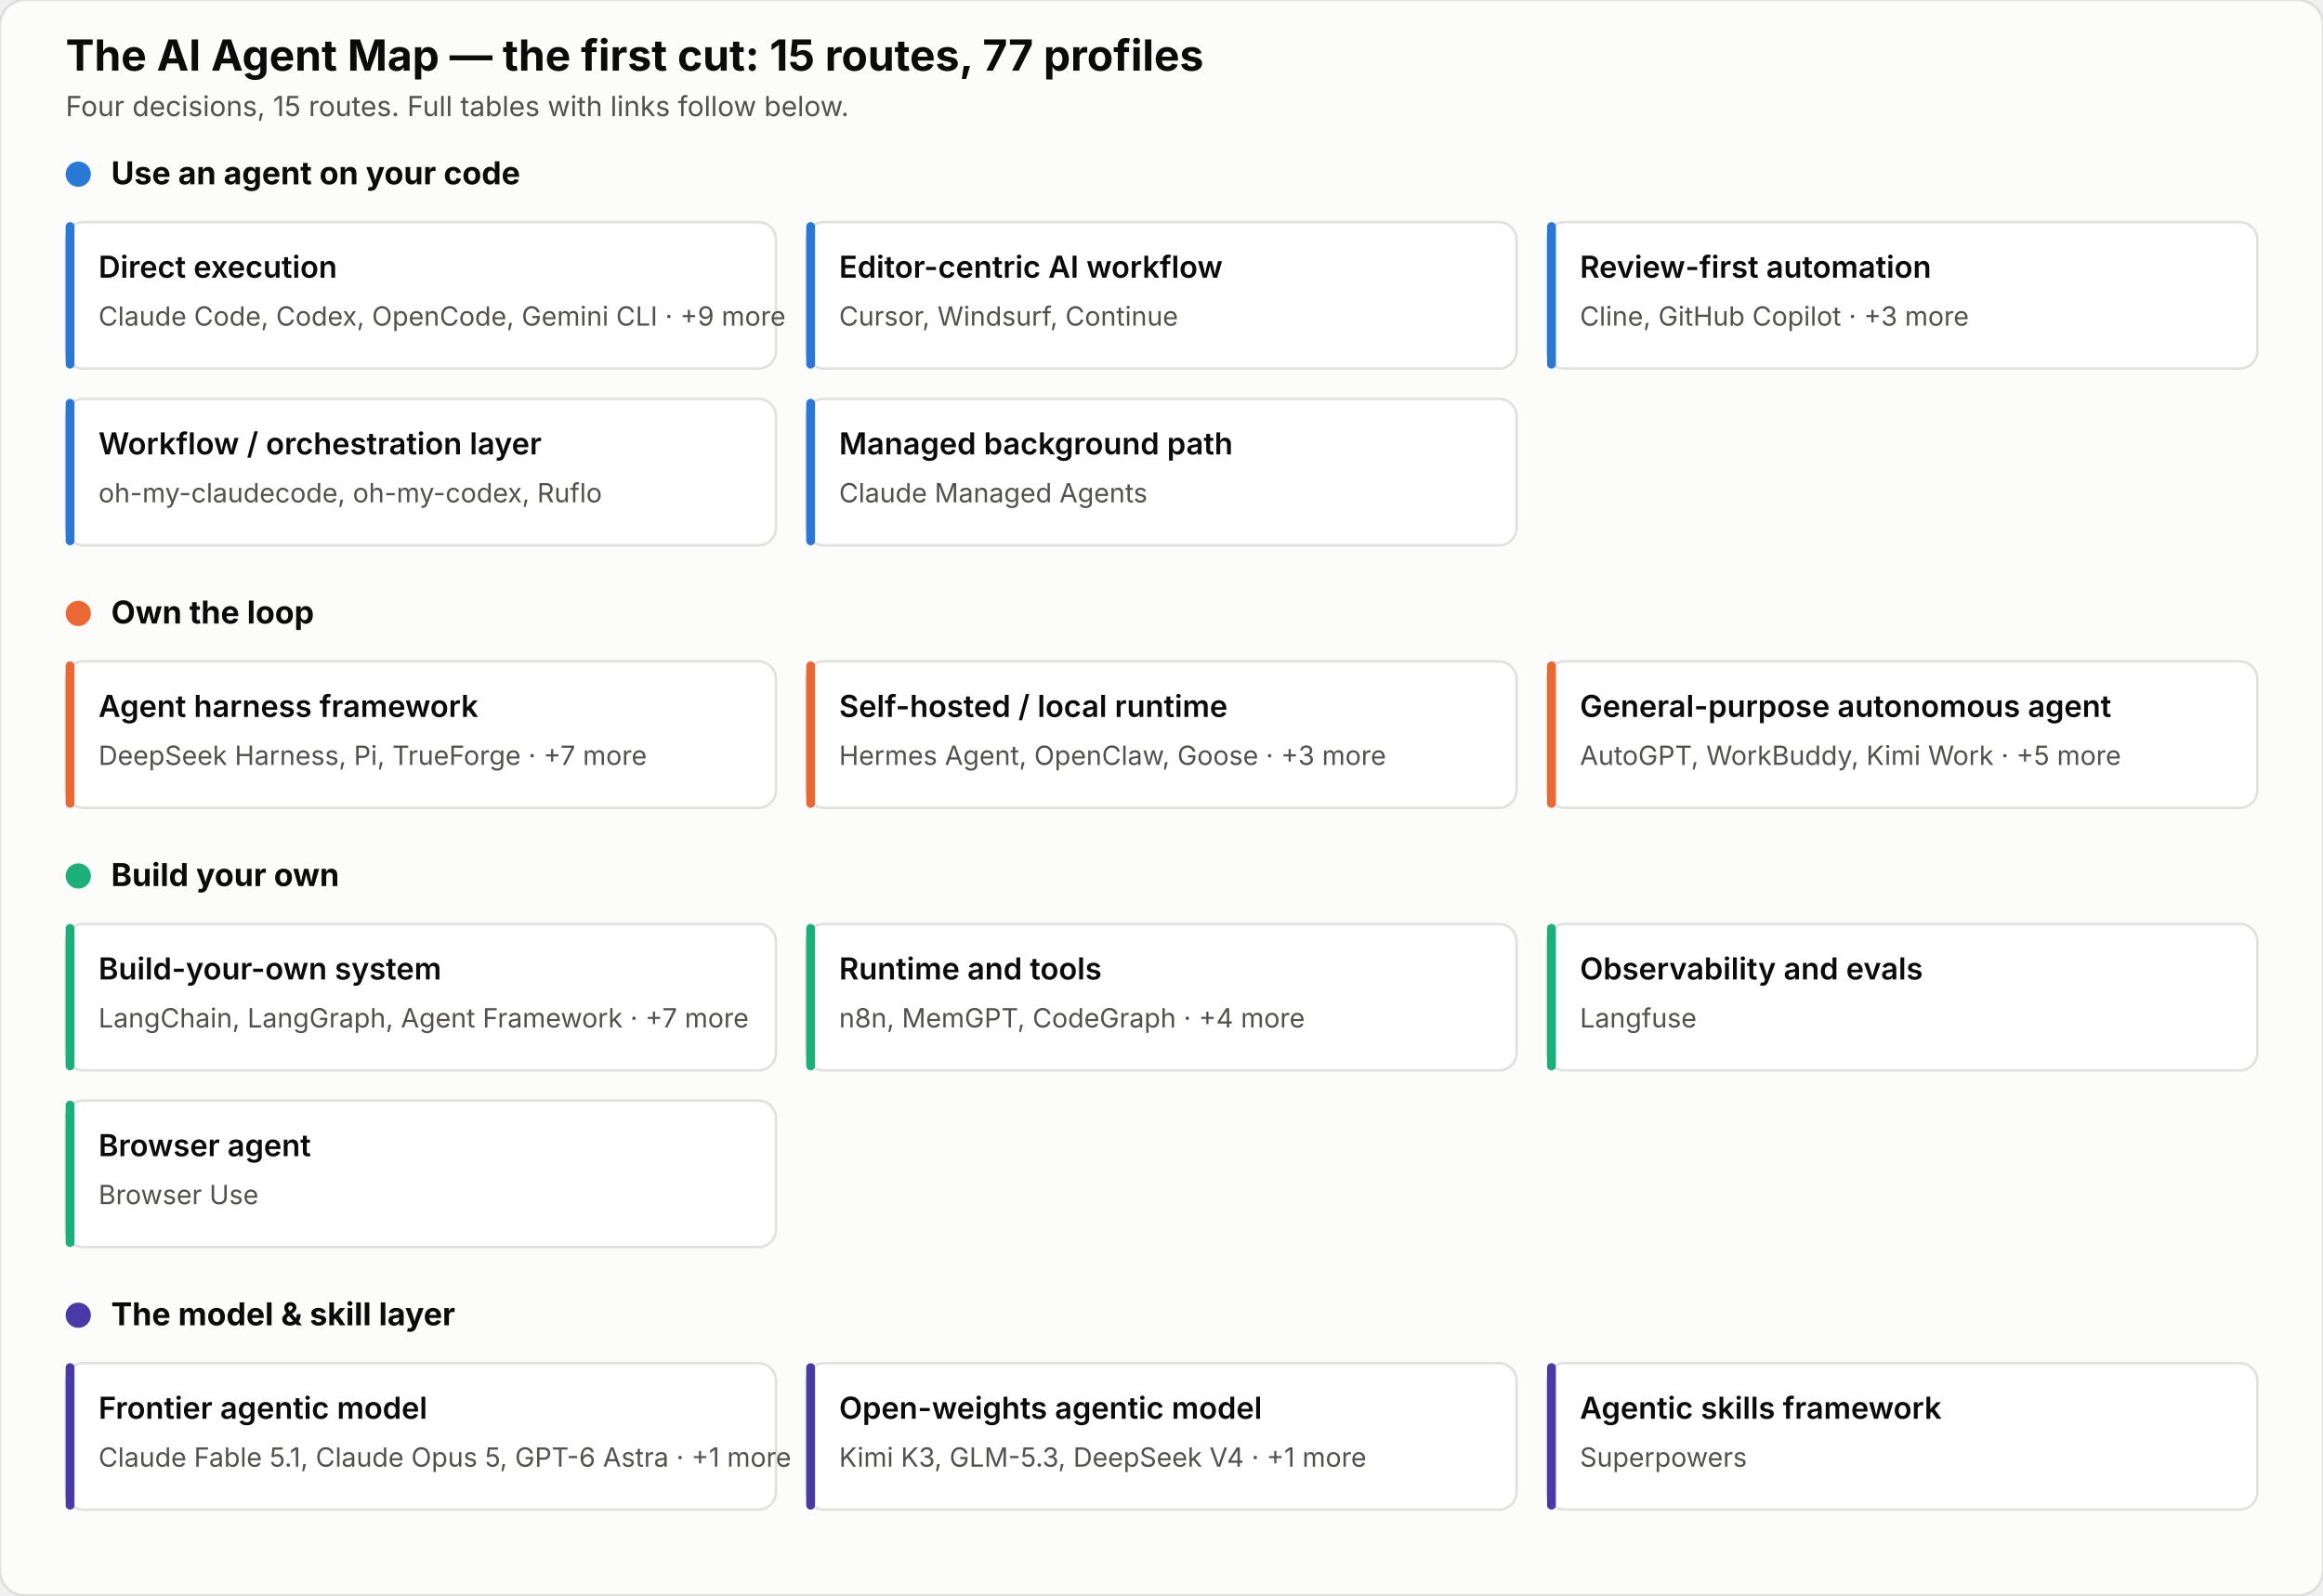
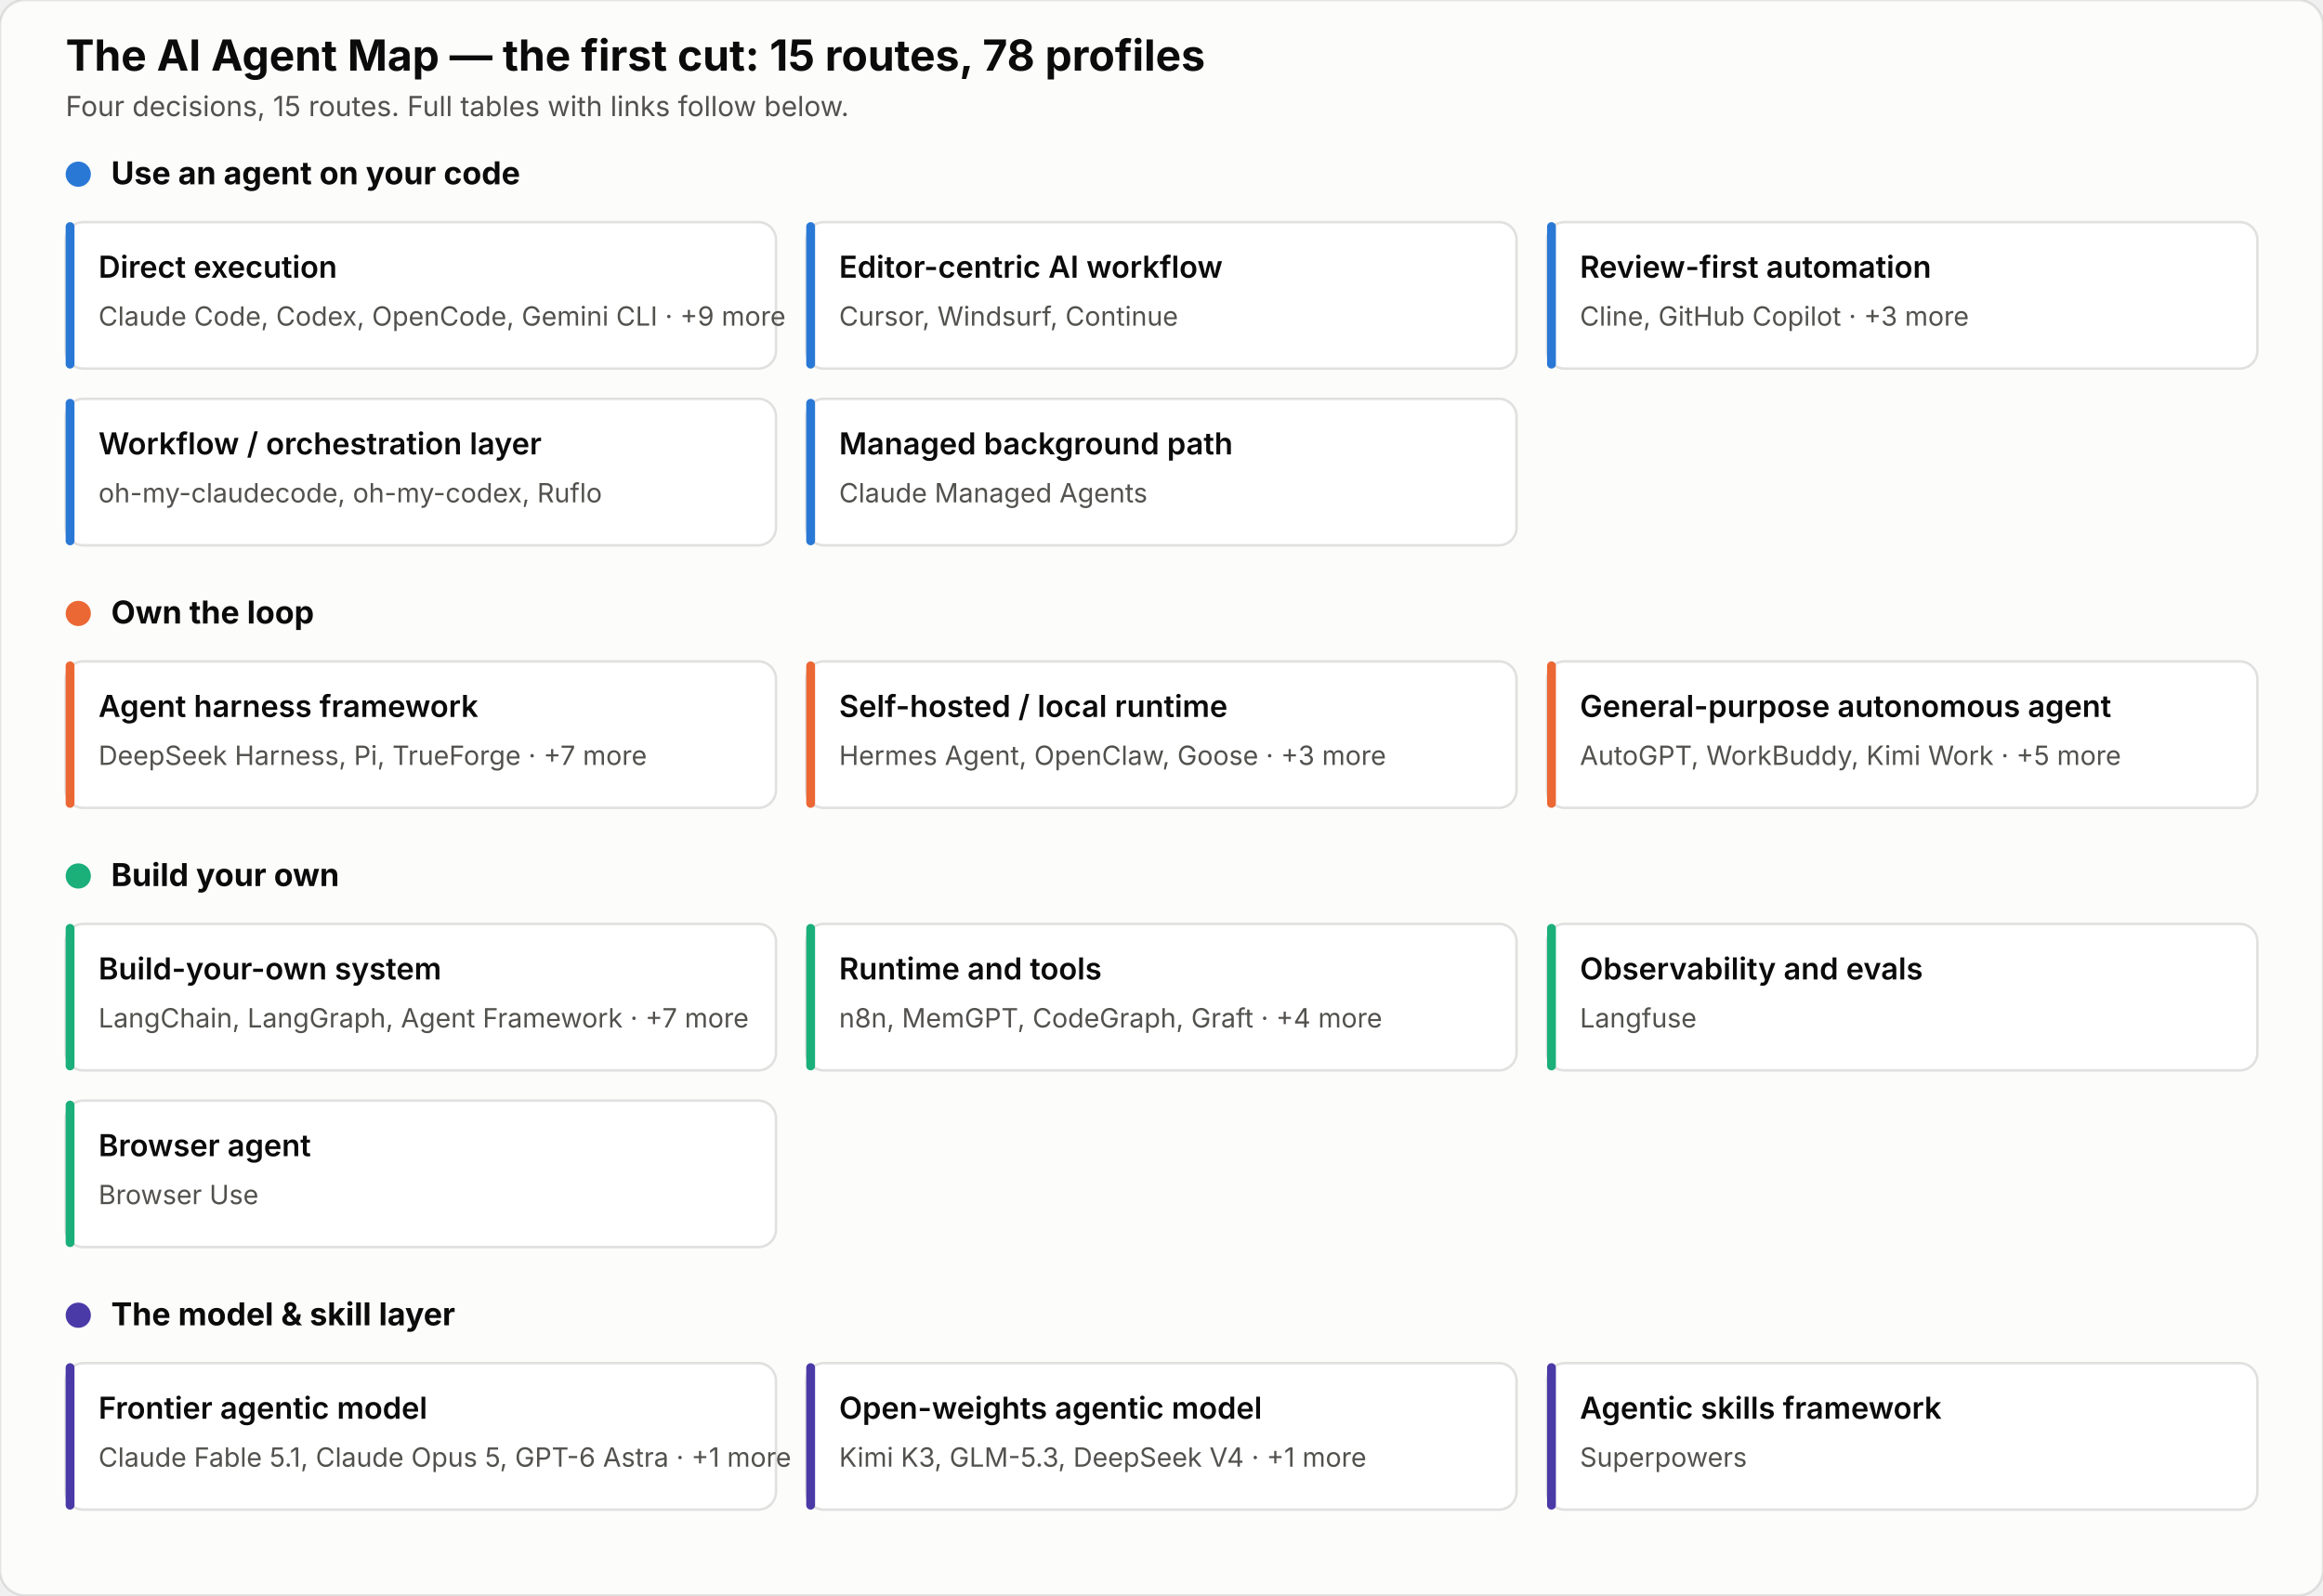
<svg xmlns="http://www.w3.org/2000/svg" width="920" height="632" viewBox="0 0 920 632" font-family="system-ui, -apple-system, sans-serif">
  <rect width="920" height="632" rx="10" fill="#fcfcfb" stroke="rgba(11,11,11,0.10)" />
-   <text x="26" y="28" font-size="17" font-weight="700" fill="#0b0b0b">The AI Agent Map — the first cut: 15 routes, 77 profiles</text>
+   <text x="26" y="28" font-size="17" font-weight="700" fill="#0b0b0b">The AI Agent Map — the first cut: 15 routes, 78 profiles</text>
  <text x="26" y="46" font-size="11" fill="#52514e">Four decisions, 15 routes. Full tables with links follow below.</text>
  <circle cx="31" cy="69" r="5" fill="#2a78d6" />
  <text x="44" y="73" font-size="12.5" font-weight="700" fill="#0b0b0b">Use an agent on your code</text>
  <rect x="26.0" y="88.0" width="281.3" height="58" rx="7" fill="#ffffff" stroke="rgba(11,11,11,0.12)" />
  <rect x="26.0" y="88.0" width="3.5" height="58" rx="1.75" fill="#2a78d6" />
  <text x="39.0" y="110.0" font-size="12" font-weight="600" fill="#0b0b0b">Direct execution</text>
  <text x="39.0" y="129.0" font-size="10.5" fill="#52514e">Claude Code, Codex, OpenCode, Gemini CLI · +9 more</text>
  <rect x="319.3" y="88.0" width="281.3" height="58" rx="7" fill="#ffffff" stroke="rgba(11,11,11,0.12)" />
  <rect x="319.3" y="88.0" width="3.5" height="58" rx="1.75" fill="#2a78d6" />
  <text x="332.3" y="110.0" font-size="12" font-weight="600" fill="#0b0b0b">Editor-centric AI workflow</text>
  <text x="332.3" y="129.0" font-size="10.5" fill="#52514e">Cursor, Windsurf, Continue</text>
  <rect x="612.7" y="88.0" width="281.3" height="58" rx="7" fill="#ffffff" stroke="rgba(11,11,11,0.12)" />
  <rect x="612.7" y="88.0" width="3.5" height="58" rx="1.75" fill="#2a78d6" />
  <text x="625.7" y="110.0" font-size="12" font-weight="600" fill="#0b0b0b">Review-first automation</text>
  <text x="625.7" y="129.0" font-size="10.5" fill="#52514e">Cline, GitHub Copilot · +3 more</text>
  <rect x="26.0" y="158.0" width="281.3" height="58" rx="7" fill="#ffffff" stroke="rgba(11,11,11,0.12)" />
  <rect x="26.0" y="158.0" width="3.5" height="58" rx="1.75" fill="#2a78d6" />
  <text x="39.0" y="180.0" font-size="12" font-weight="600" fill="#0b0b0b">Workflow / orchestration layer</text>
  <text x="39.0" y="199.0" font-size="10.5" fill="#52514e">oh-my-claudecode, oh-my-codex, Ruflo</text>
  <rect x="319.3" y="158.0" width="281.3" height="58" rx="7" fill="#ffffff" stroke="rgba(11,11,11,0.12)" />
  <rect x="319.3" y="158.0" width="3.5" height="58" rx="1.75" fill="#2a78d6" />
  <text x="332.3" y="180.0" font-size="12" font-weight="600" fill="#0b0b0b">Managed background path</text>
  <text x="332.3" y="199.0" font-size="10.5" fill="#52514e">Claude Managed Agents</text>
  <circle cx="31" cy="243" r="5" fill="#eb6834" />
  <text x="44" y="247" font-size="12.5" font-weight="700" fill="#0b0b0b">Own the loop</text>
  <rect x="26.0" y="262.0" width="281.3" height="58" rx="7" fill="#ffffff" stroke="rgba(11,11,11,0.12)" />
  <rect x="26.0" y="262.0" width="3.5" height="58" rx="1.75" fill="#eb6834" />
  <text x="39.0" y="284.0" font-size="12" font-weight="600" fill="#0b0b0b">Agent harness framework</text>
  <text x="39.0" y="303.0" font-size="10.5" fill="#52514e">DeepSeek Harness, Pi, TrueForge · +7 more</text>
  <rect x="319.3" y="262.0" width="281.3" height="58" rx="7" fill="#ffffff" stroke="rgba(11,11,11,0.12)" />
  <rect x="319.3" y="262.0" width="3.5" height="58" rx="1.75" fill="#eb6834" />
  <text x="332.3" y="284.0" font-size="12" font-weight="600" fill="#0b0b0b">Self-hosted / local runtime</text>
  <text x="332.3" y="303.0" font-size="10.5" fill="#52514e">Hermes Agent, OpenClaw, Goose · +3 more</text>
  <rect x="612.7" y="262.0" width="281.3" height="58" rx="7" fill="#ffffff" stroke="rgba(11,11,11,0.12)" />
  <rect x="612.7" y="262.0" width="3.5" height="58" rx="1.75" fill="#eb6834" />
  <text x="625.7" y="284.0" font-size="12" font-weight="600" fill="#0b0b0b">General-purpose autonomous agent</text>
  <text x="625.7" y="303.0" font-size="10.5" fill="#52514e">AutoGPT, WorkBuddy, Kimi Work · +5 more</text>
  <circle cx="31" cy="347" r="5" fill="#1baf7a" />
  <text x="44" y="351" font-size="12.5" font-weight="700" fill="#0b0b0b">Build your own</text>
  <rect x="26.0" y="366.0" width="281.3" height="58" rx="7" fill="#ffffff" stroke="rgba(11,11,11,0.12)" />
  <rect x="26.0" y="366.0" width="3.5" height="58" rx="1.75" fill="#1baf7a" />
  <text x="39.0" y="388.0" font-size="12" font-weight="600" fill="#0b0b0b">Build-your-own system</text>
  <text x="39.0" y="407.0" font-size="10.5" fill="#52514e">LangChain, LangGraph, Agent Framework · +7 more</text>
  <rect x="319.3" y="366.0" width="281.3" height="58" rx="7" fill="#ffffff" stroke="rgba(11,11,11,0.12)" />
  <rect x="319.3" y="366.0" width="3.5" height="58" rx="1.75" fill="#1baf7a" />
  <text x="332.3" y="388.0" font-size="12" font-weight="600" fill="#0b0b0b">Runtime and tools</text>
-   <text x="332.3" y="407.0" font-size="10.5" fill="#52514e">n8n, MemGPT, CodeGraph · +4 more</text>
+   <text x="332.3" y="407.0" font-size="10.5" fill="#52514e">n8n, MemGPT, CodeGraph, Graft · +4 more</text>
  <rect x="612.7" y="366.0" width="281.3" height="58" rx="7" fill="#ffffff" stroke="rgba(11,11,11,0.12)" />
  <rect x="612.7" y="366.0" width="3.5" height="58" rx="1.75" fill="#1baf7a" />
  <text x="625.7" y="388.0" font-size="12" font-weight="600" fill="#0b0b0b">Observability and evals</text>
  <text x="625.7" y="407.0" font-size="10.5" fill="#52514e">Langfuse</text>
  <rect x="26.0" y="436.0" width="281.3" height="58" rx="7" fill="#ffffff" stroke="rgba(11,11,11,0.12)" />
  <rect x="26.0" y="436.0" width="3.5" height="58" rx="1.75" fill="#1baf7a" />
  <text x="39.0" y="458.0" font-size="12" font-weight="600" fill="#0b0b0b">Browser agent</text>
  <text x="39.0" y="477.0" font-size="10.5" fill="#52514e">Browser Use</text>
  <circle cx="31" cy="521" r="5" fill="#4a3aa7" />
  <text x="44" y="525" font-size="12.5" font-weight="700" fill="#0b0b0b">The model &amp; skill layer</text>
  <rect x="26.0" y="540.0" width="281.3" height="58" rx="7" fill="#ffffff" stroke="rgba(11,11,11,0.12)" />
  <rect x="26.0" y="540.0" width="3.5" height="58" rx="1.75" fill="#4a3aa7" />
  <text x="39.0" y="562.0" font-size="12" font-weight="600" fill="#0b0b0b">Frontier agentic model</text>
  <text x="39.0" y="581.0" font-size="10.5" fill="#52514e">Claude Fable 5.1, Claude Opus 5, GPT-6 Astra · +1 more</text>
  <rect x="319.3" y="540.0" width="281.3" height="58" rx="7" fill="#ffffff" stroke="rgba(11,11,11,0.12)" />
  <rect x="319.3" y="540.0" width="3.5" height="58" rx="1.75" fill="#4a3aa7" />
  <text x="332.3" y="562.0" font-size="12" font-weight="600" fill="#0b0b0b">Open-weights agentic model</text>
  <text x="332.3" y="581.0" font-size="10.5" fill="#52514e">Kimi K3, GLM-5.3, DeepSeek V4 · +1 more</text>
  <rect x="612.7" y="540.0" width="281.3" height="58" rx="7" fill="#ffffff" stroke="rgba(11,11,11,0.12)" />
  <rect x="612.7" y="540.0" width="3.5" height="58" rx="1.75" fill="#4a3aa7" />
  <text x="625.7" y="562.0" font-size="12" font-weight="600" fill="#0b0b0b">Agentic skills framework</text>
  <text x="625.7" y="581.0" font-size="10.5" fill="#52514e">Superpowers</text>
</svg>
